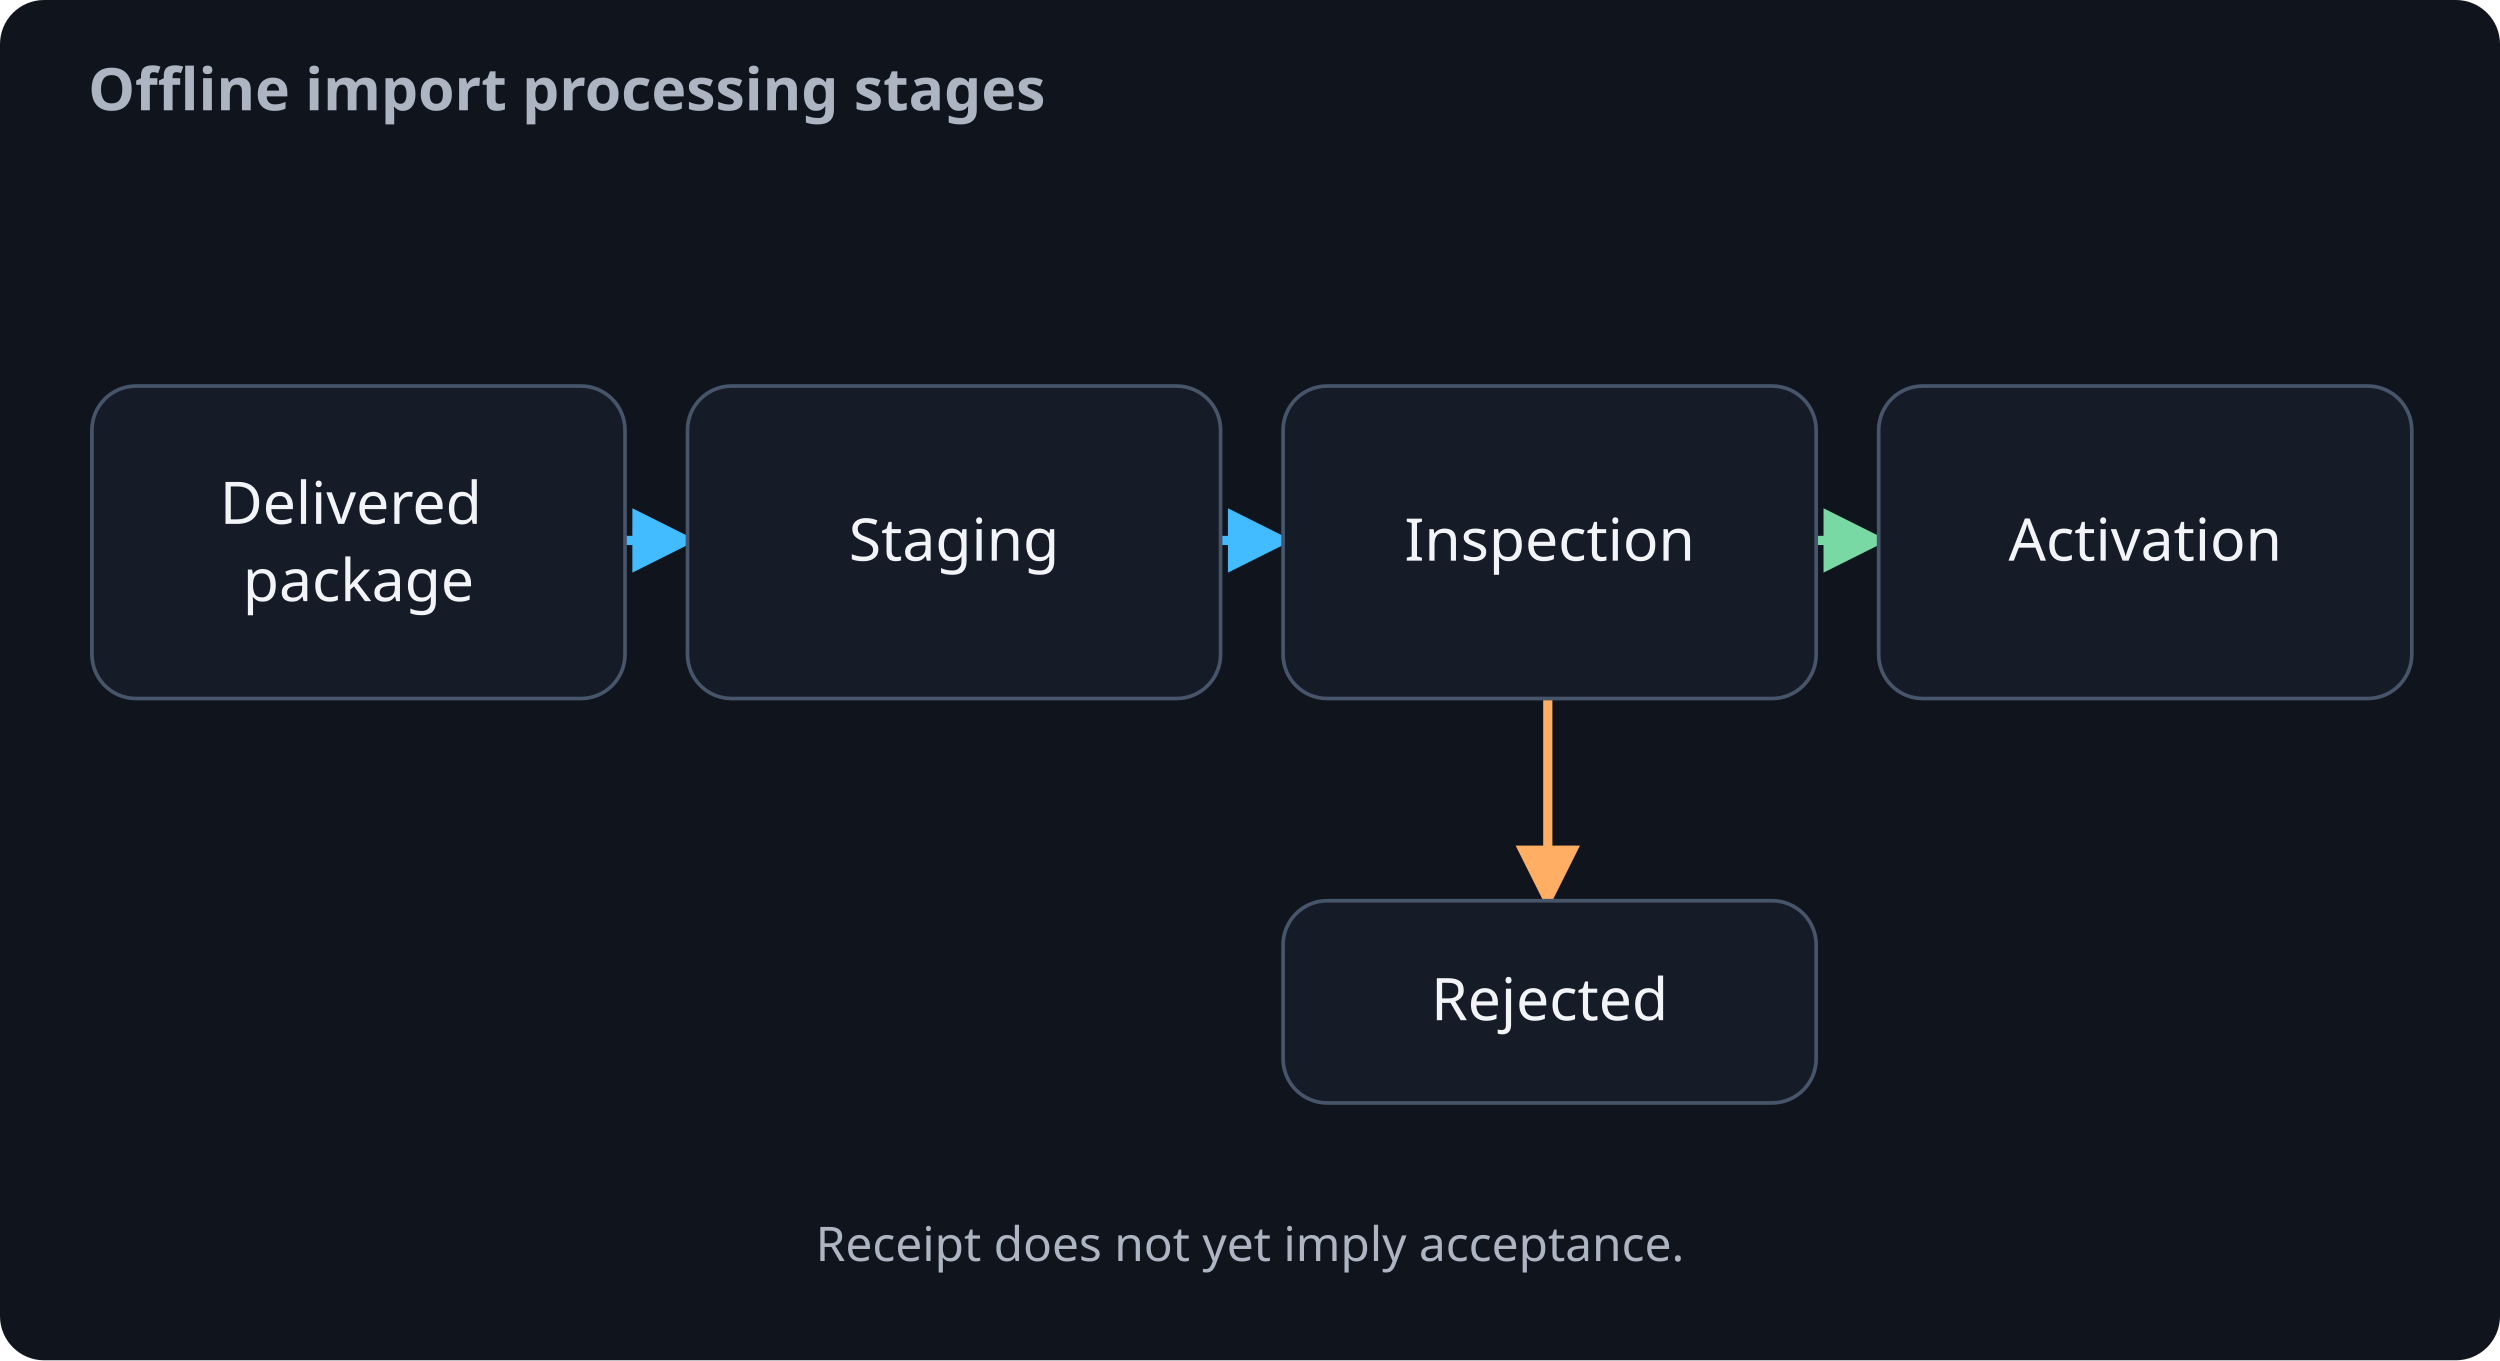
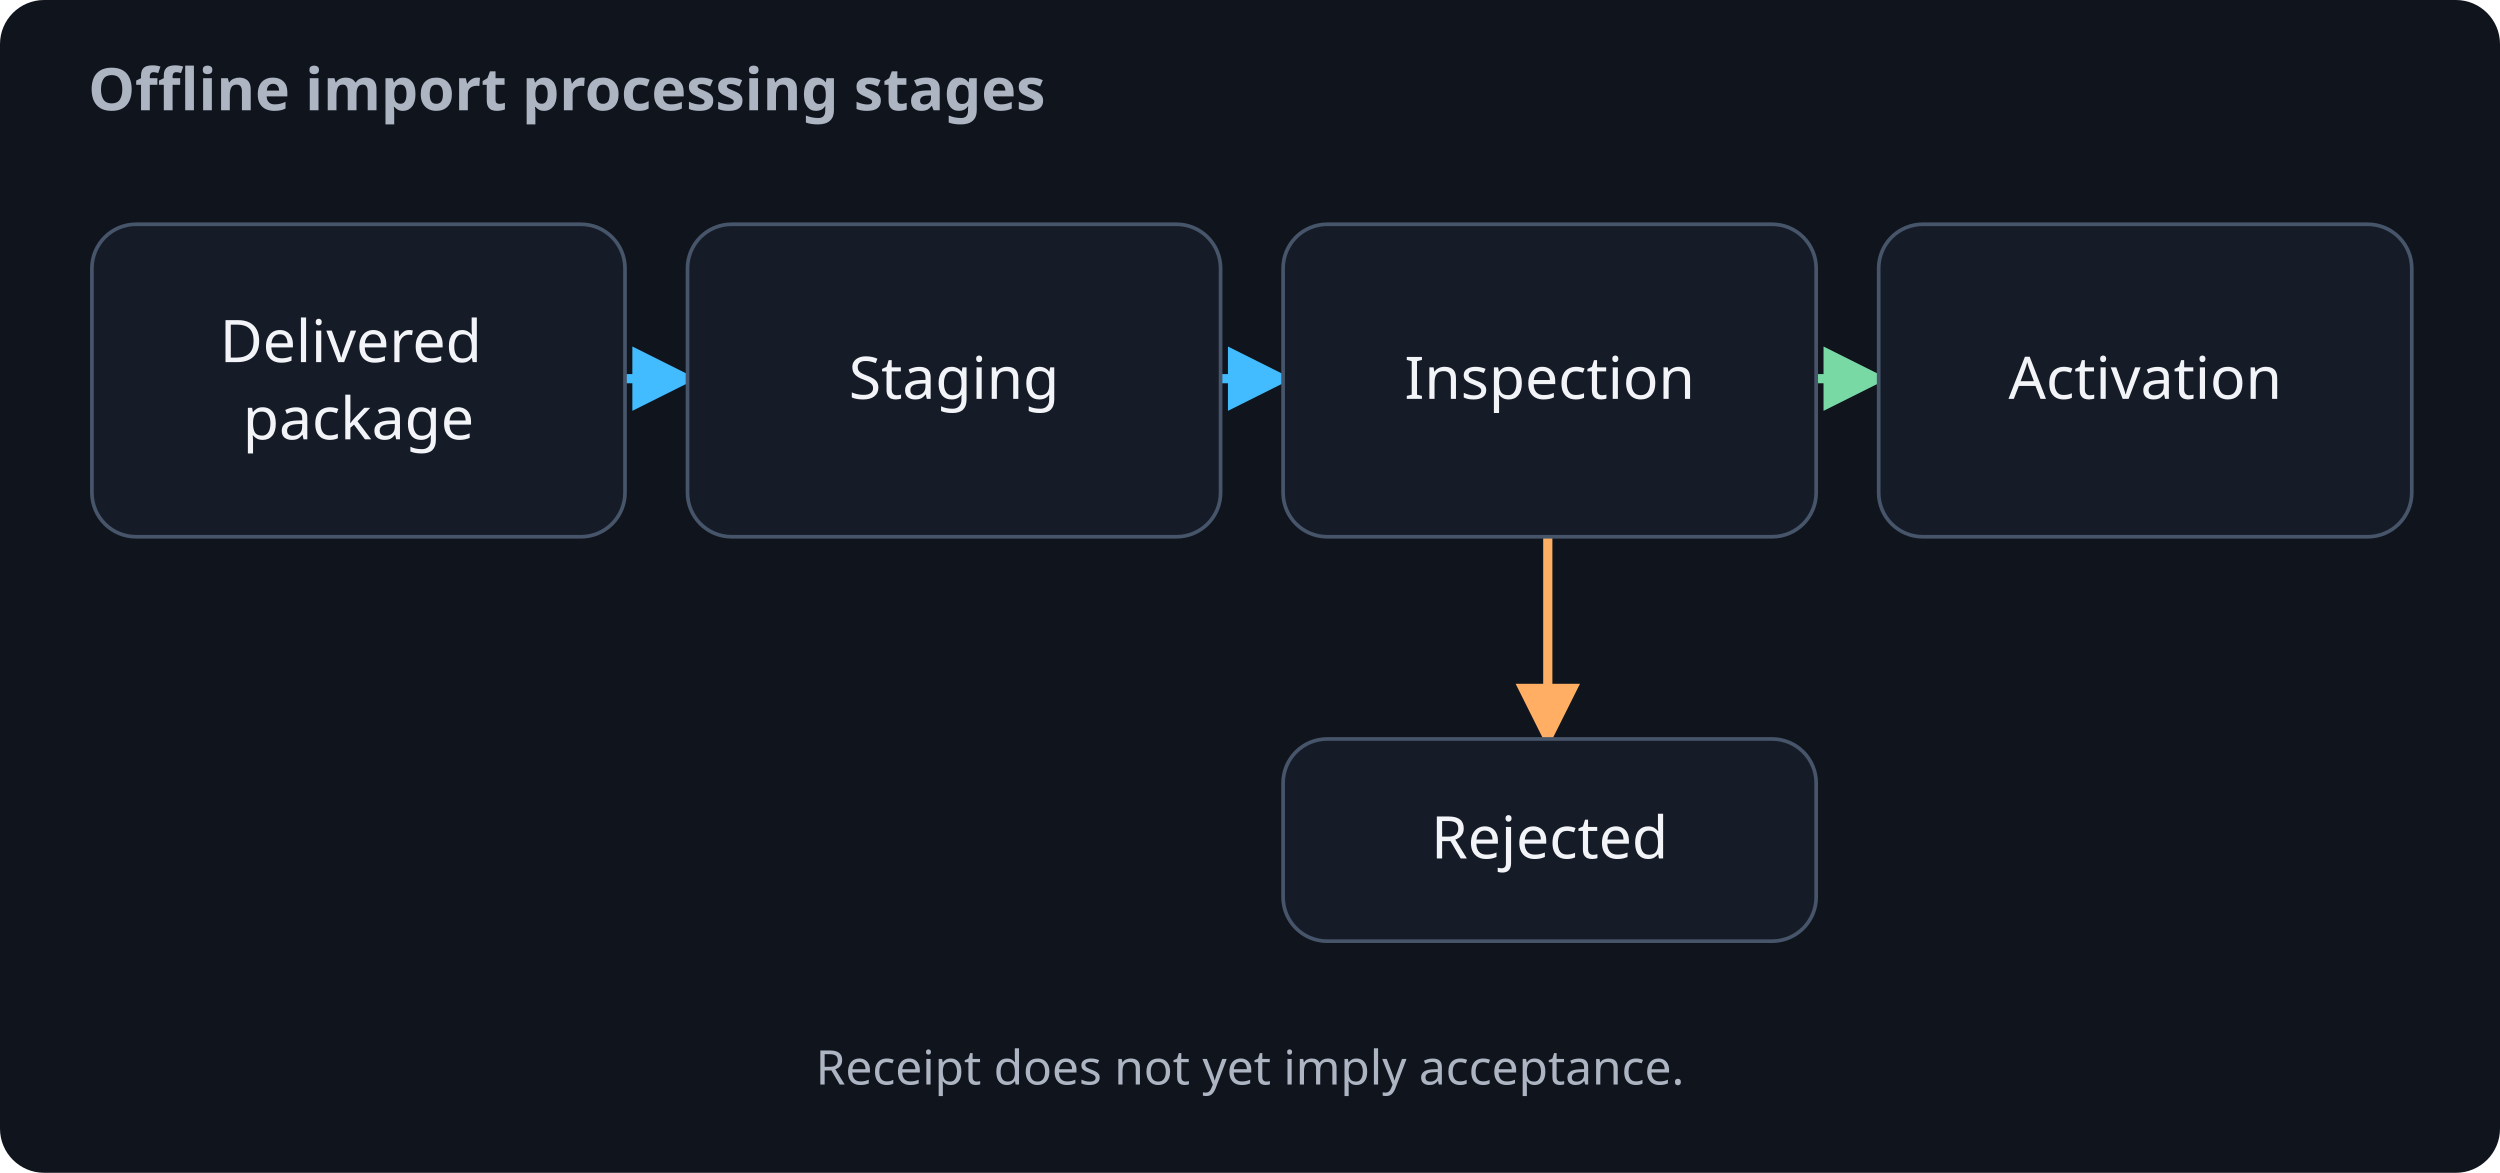
- <svg xmlns="http://www.w3.org/2000/svg" viewBox="0 0 680 370" role="img">
+ <svg xmlns="http://www.w3.org/2000/svg" viewBox="0 0 680 319" role="img">
  <defs>
    <marker id="blue" markerWidth="7" markerHeight="7" refX="6" refY="3.5" orient="auto-start-reverse">
      <path d="M0 0L7 3.5L0 7Z" fill="#42bcff" />
    </marker>
    <marker id="pink" markerWidth="7" markerHeight="7" refX="6" refY="3.5" orient="auto-start-reverse">
      <path d="M0 0L7 3.5L0 7Z" fill="#f451af" />
    </marker>
    <marker id="orange" markerWidth="7" markerHeight="7" refX="6" refY="3.5" orient="auto-start-reverse">
      <path d="M0 0L7 3.5L0 7Z" fill="#ffae63" />
    </marker>
    <marker id="green" markerWidth="7" markerHeight="7" refX="6" refY="3.5" orient="auto-start-reverse">
      <path d="M0 0L7 3.5L0 7Z" fill="#78d9a4" />
    </marker>
  </defs>
-   <rect width="680" height="370" rx="12" fill="#10141d" />
+   <rect width="680" height="319" rx="12" fill="#10141d" />
  <g font-family="system-ui,sans-serif">
    <text x="24" y="30" font-size="16" font-weight="700" fill="#adb5c3">Offline import processing stages</text>
-     <path d="M170 147H187" fill="none" stroke="#42bcff" stroke-width="2.5" marker-end="url(#blue)" />
-     <path d="M332 147H349" fill="none" stroke="#42bcff" stroke-width="2.5" marker-end="url(#blue)" />
-     <path d="M494 147H511" fill="none" stroke="#78d9a4" stroke-width="2.5" marker-end="url(#green)" />
-     <path d="M421 190V245" fill="none" stroke="#ffae63" stroke-width="2.5" marker-end="url(#orange)" />
-     <rect x="25" y="105" width="145" height="85" rx="12" fill="#151b27" stroke="#47556a" />
-     <text x="97.5" y="142.5" text-anchor="middle" font-size="16" fill="#f2f4f8">
+     <path transform="translate(0 -44)" d="M170 147H187" fill="none" stroke="#42bcff" stroke-width="2.5" marker-end="url(#blue)" />
+     <path transform="translate(0 -44)" d="M332 147H349" fill="none" stroke="#42bcff" stroke-width="2.5" marker-end="url(#blue)" />
+     <path transform="translate(0 -44)" d="M494 147H511" fill="none" stroke="#78d9a4" stroke-width="2.5" marker-end="url(#green)" />
+     <path transform="translate(0 -44)" d="M421 190V245" fill="none" stroke="#ffae63" stroke-width="2.5" marker-end="url(#orange)" />
+     <rect transform="translate(0 -44)" x="25" y="105" width="145" height="85" rx="12" fill="#151b27" stroke="#47556a" />
+     <text transform="translate(0 -44)" x="97.5" y="142.5" text-anchor="middle" font-size="16" fill="#f2f4f8">
      <tspan x="97.5" dy="0">Delivered</tspan>
      <tspan x="97.5" dy="21">package</tspan>
    </text>
-     <rect x="187" y="105" width="145" height="85" rx="12" fill="#151b27" stroke="#47556a" />
-     <text x="259.5" y="152.5" text-anchor="middle" font-size="16" fill="#f2f4f8">
+     <rect transform="translate(0 -44)" x="187" y="105" width="145" height="85" rx="12" fill="#151b27" stroke="#47556a" />
+     <text transform="translate(0 -44)" x="259.5" y="152.5" text-anchor="middle" font-size="16" fill="#f2f4f8">
      <tspan x="259.5" dy="0">Staging</tspan>
    </text>
-     <rect x="349" y="105" width="145" height="85" rx="12" fill="#151b27" stroke="#47556a" />
-     <text x="421.5" y="152.5" text-anchor="middle" font-size="16" fill="#f2f4f8">
+     <rect transform="translate(0 -44)" x="349" y="105" width="145" height="85" rx="12" fill="#151b27" stroke="#47556a" />
+     <text transform="translate(0 -44)" x="421.5" y="152.5" text-anchor="middle" font-size="16" fill="#f2f4f8">
      <tspan x="421.5" dy="0">Inspection</tspan>
    </text>
-     <rect x="511" y="105" width="145" height="85" rx="12" fill="#151b27" stroke="#47556a" />
-     <text x="583.5" y="152.5" text-anchor="middle" font-size="16" fill="#f2f4f8">
+     <rect transform="translate(0 -44)" x="511" y="105" width="145" height="85" rx="12" fill="#151b27" stroke="#47556a" />
+     <text transform="translate(0 -44)" x="583.5" y="152.5" text-anchor="middle" font-size="16" fill="#f2f4f8">
      <tspan x="583.5" dy="0">Activation</tspan>
    </text>
-     <rect x="349" y="245" width="145" height="55" rx="12" fill="#151b27" stroke="#47556a" />
-     <text x="421.5" y="277.5" text-anchor="middle" font-size="16" fill="#f2f4f8">
+     <rect transform="translate(0 -44)" x="349" y="245" width="145" height="55" rx="12" fill="#151b27" stroke="#47556a" />
+     <text transform="translate(0 -44)" x="421.5" y="277.5" text-anchor="middle" font-size="16" fill="#f2f4f8">
      <tspan x="421.5" dy="0">Rejected</tspan>
    </text>
-     <text x="340" y="343" text-anchor="middle" font-size="13" fill="#adb5c3">
+     <text transform="translate(0 -48)" x="340" y="343" text-anchor="middle" font-size="13" fill="#adb5c3">
      <tspan x="340" dy="0">Receipt does not yet imply acceptance.</tspan>
    </text>
  </g>
</svg>
